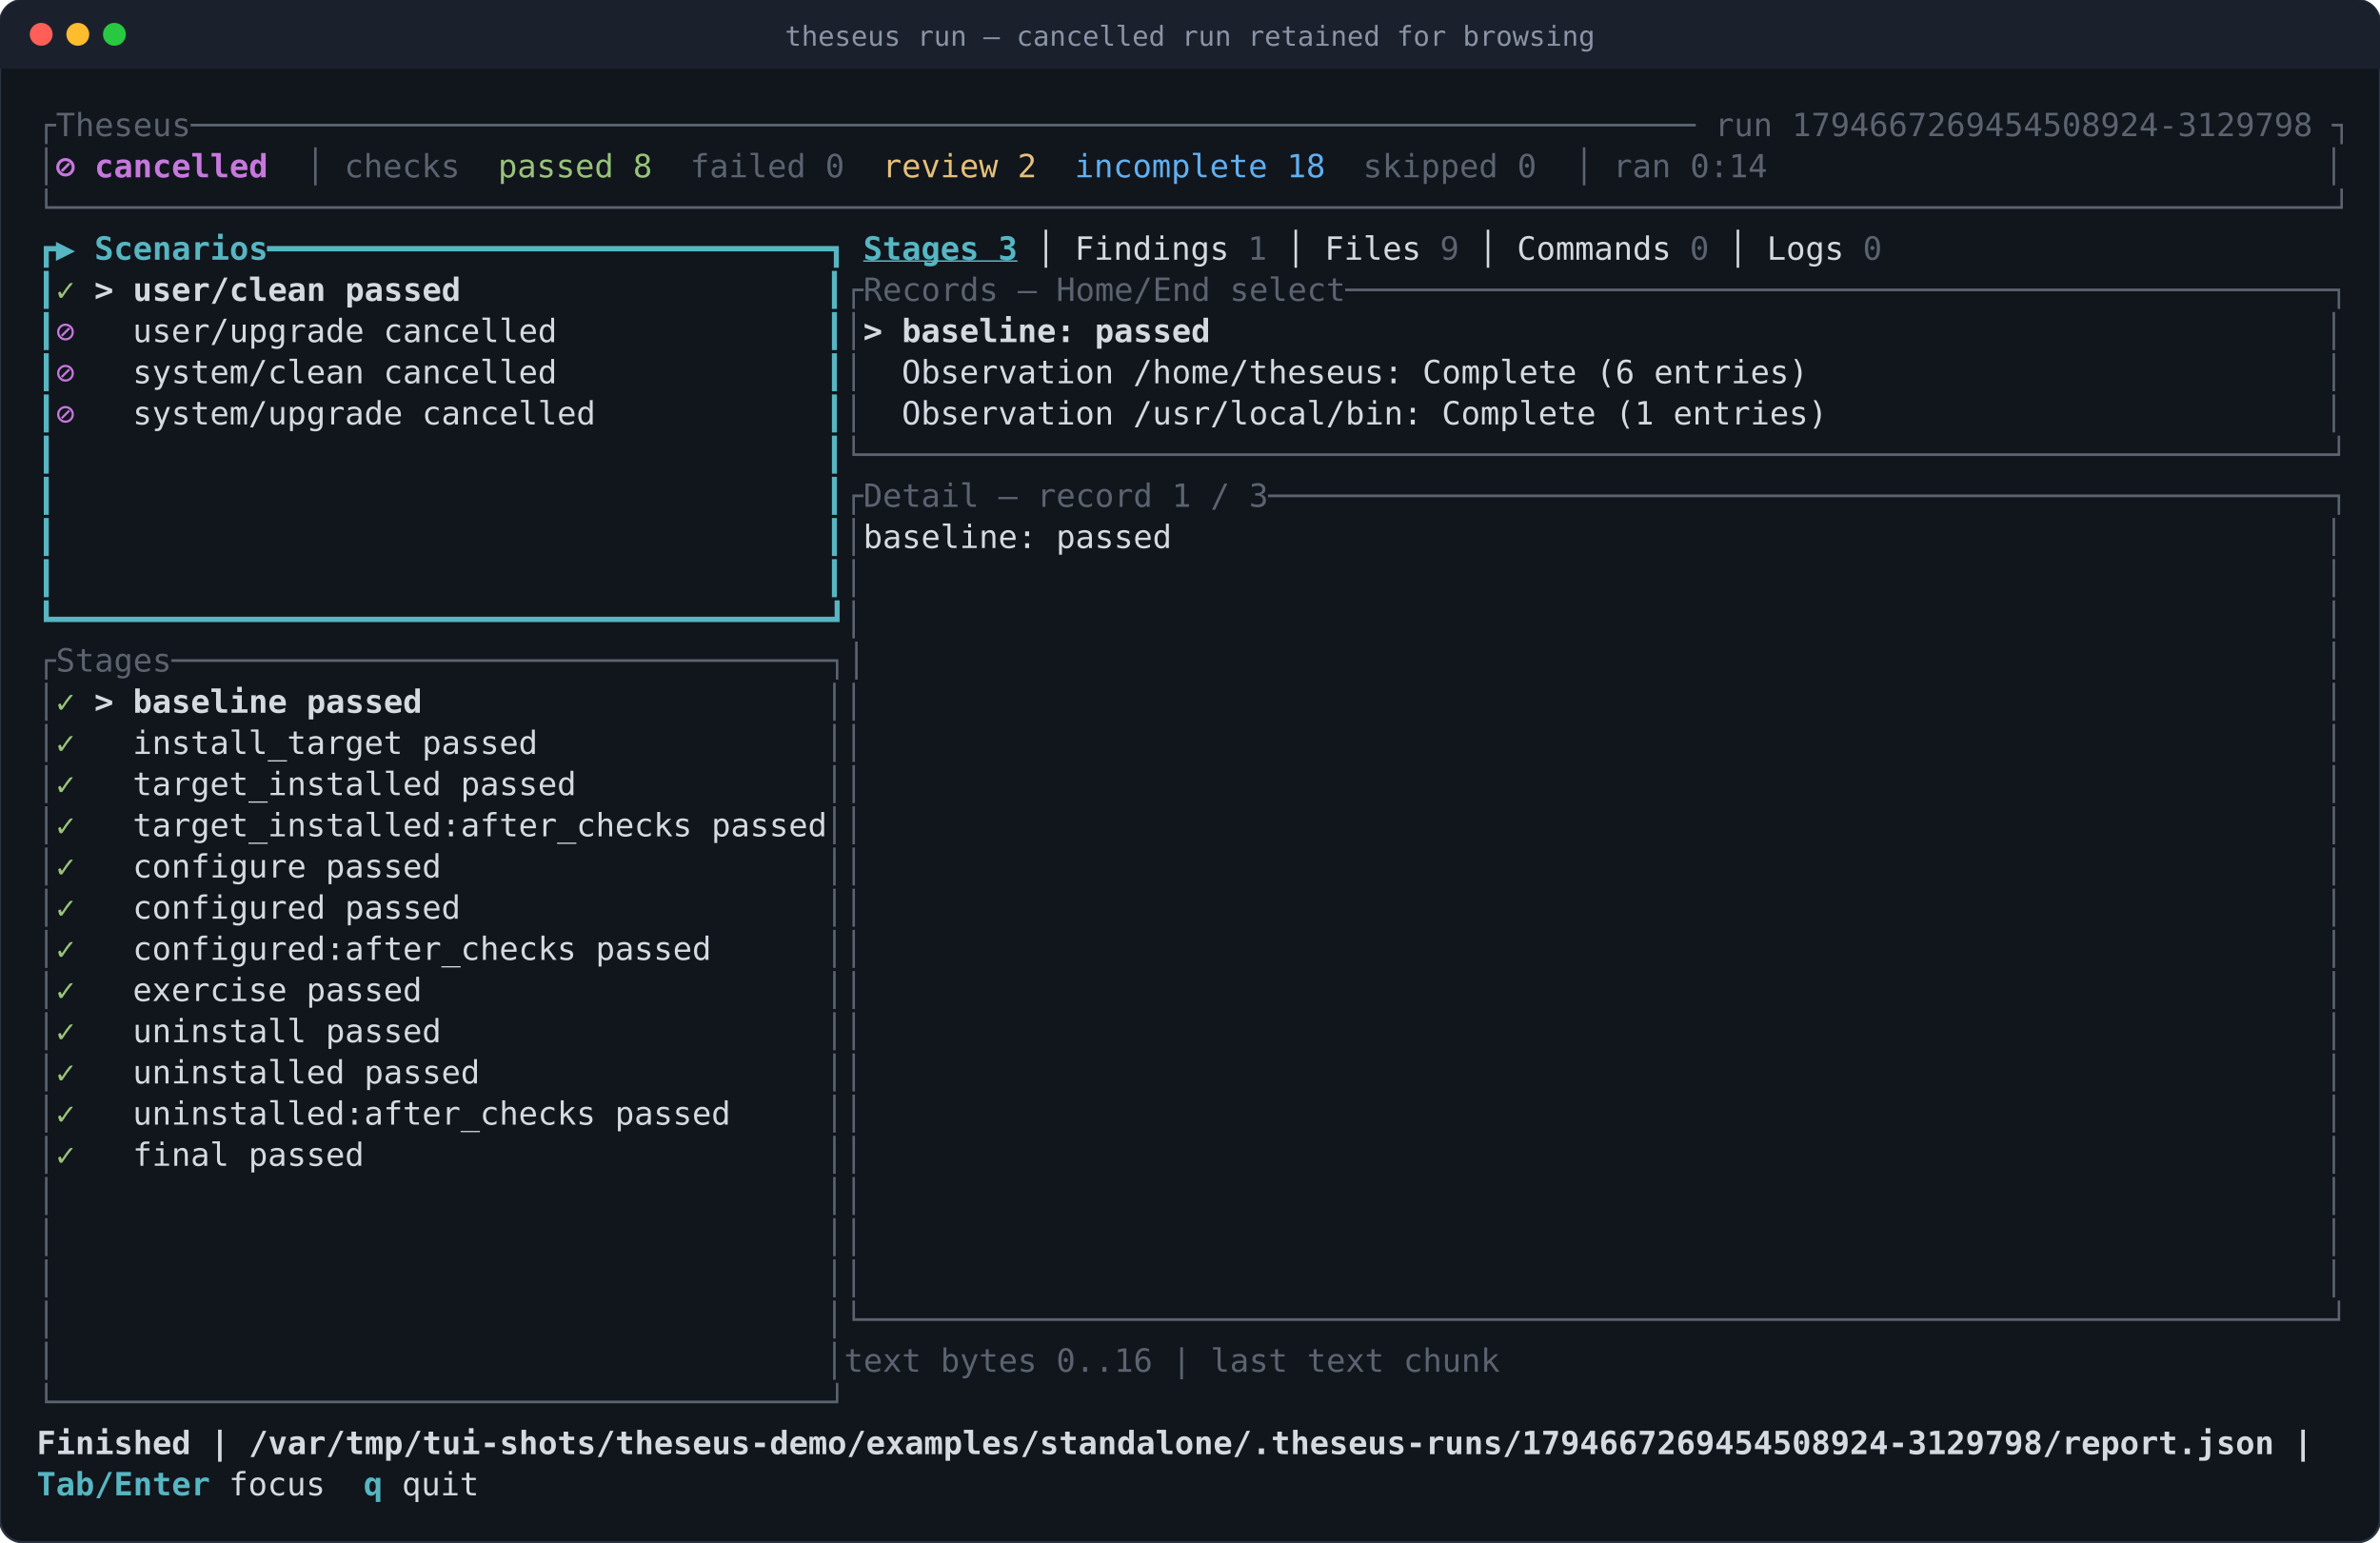
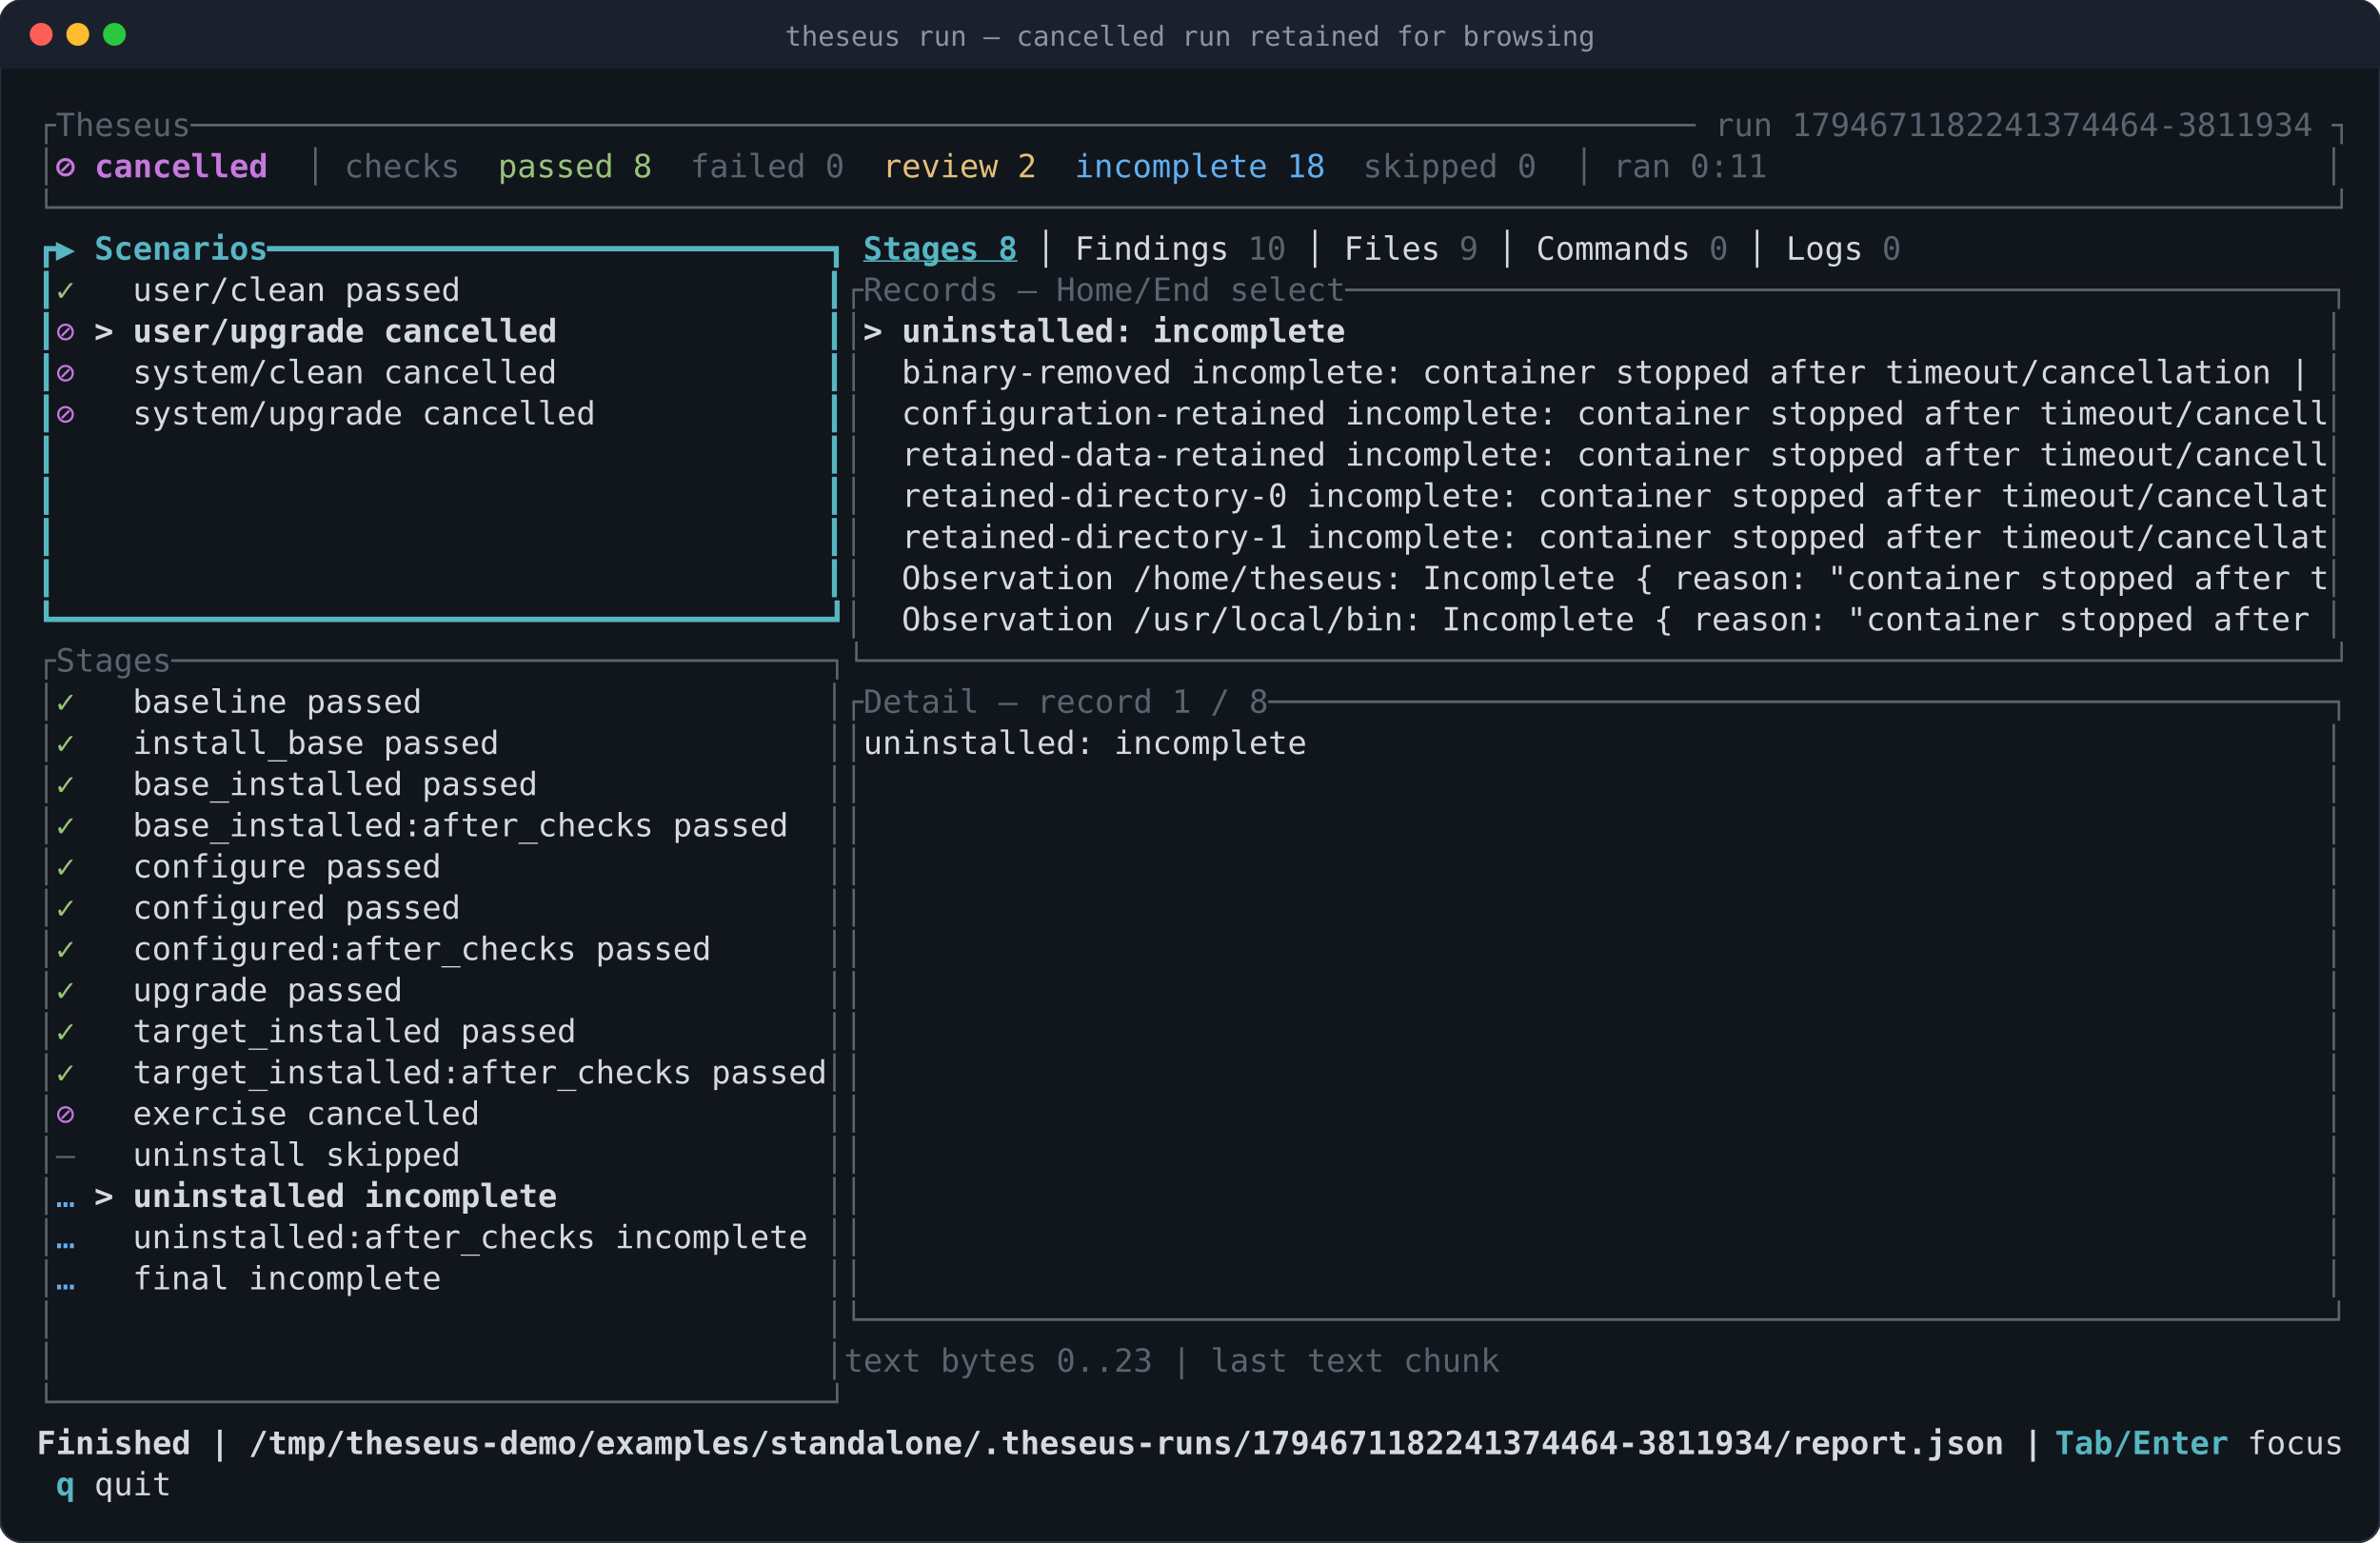
<svg xmlns="http://www.w3.org/2000/svg" width="1040" height="674" viewBox="0 0 1040 674" role="img" aria-label="theseus run — cancelled run retained for browsing">
-   <style>text{font-family:ui-monospace, 'SFMono-Regular', 'DejaVu Sans Mono', Menlo, Consolas, 'Liberation Mono', monospace;font-size:14px;white-space:pre}.c0{fill:#5c6370}.c1{fill:#c678dd;font-weight:bold}.c2{fill:#98c379}.c3{fill:#e5c07b}.c4{fill:#61afef}.c5{fill:#56b6c2}.c6{fill:#56b6c2;font-weight:bold}.c7{fill:#56b6c2;font-weight:bold;text-decoration:underline}.c8{fill:#d5d9e0}.c9{fill:#d5d9e0;font-weight:bold}.c10{fill:#c678dd}</style>
+   <style>text{font-family:ui-monospace, 'SFMono-Regular', 'DejaVu Sans Mono', Menlo, Consolas, 'Liberation Mono', monospace;font-size:14px;white-space:pre}.c0{fill:#5c6370}.c1{fill:#c678dd;font-weight:bold}.c2{fill:#98c379}.c3{fill:#e5c07b}.c4{fill:#61afef}.c5{fill:#56b6c2}.c6{fill:#56b6c2;font-weight:bold}.c7{fill:#56b6c2;font-weight:bold;text-decoration:underline}.c8{fill:#d5d9e0}.c9{fill:#c678dd}.c10{fill:#d5d9e0;font-weight:bold}</style>
  <rect width="1040" height="674" rx="10" fill="#11151c" stroke="#2b3240" />
  <path d="M0 10a10 10 0 0 1 10-10h1020a10 10 0 0 1 10 10v20H0z" fill="#1b212c" />
  <circle cx="18" cy="15" r="5" fill="#ff5f57" />
  <circle cx="34" cy="15" r="5" fill="#febc2e" />
  <circle cx="50" cy="15" r="5" fill="#28c840" />
  <text x="520" y="20" text-anchor="middle" style="font-size:12px;fill:#8a94a6">theseus run — cancelled run retained for browsing</text>
  <text y="59.5">
-     <tspan x="16" textLength="1008" class="c0">┌Theseus────────────────────────────────────────────────────────────────────────────── run 1794667269454508924-3129798 ┐</tspan>
+     <tspan x="16" textLength="1008" class="c0">┌Theseus────────────────────────────────────────────────────────────────────────────── run 1794671182241374464-3811934 ┐</tspan>
  </text>
  <text y="77.5">
    <tspan x="16" textLength="8.4" class="c0">│</tspan>
    <tspan x="24.4" textLength="92.4" class="c1">⊘ cancelled</tspan>
    <tspan x="133.6" textLength="67.2" class="c0">│ checks</tspan>
    <tspan x="217.6" textLength="67.2" class="c2">passed 8</tspan>
    <tspan x="301.6" textLength="67.2" class="c0">failed 0</tspan>
    <tspan x="385.6" textLength="67.2" class="c3">review 2</tspan>
    <tspan x="469.6" textLength="109.2" class="c4">incomplete 18</tspan>
    <tspan x="595.6" textLength="75.6" class="c0">skipped 0</tspan>
-     <tspan x="688" textLength="84" class="c0">│ ran 0:14</tspan>
+     <tspan x="688" textLength="84" class="c0">│ ran 0:11</tspan>
    <tspan x="1015.6" textLength="8.4" class="c0">│</tspan>
  </text>
  <text y="95.5">
    <tspan x="16" textLength="1008" class="c0">└──────────────────────────────────────────────────────────────────────────────────────────────────────────────────────┘</tspan>
  </text>
  <text y="113.5">
    <tspan x="16" textLength="8.4" class="c5">┏</tspan>
    <tspan x="24.4" textLength="92.4" class="c6">▶ Scenarios</tspan>
    <tspan x="116.8" textLength="252" class="c5">━━━━━━━━━━━━━━━━━━━━━━━━━━━━━┓</tspan>
-     <tspan x="377.2" textLength="67.2" class="c7">Stages 3</tspan>
+     <tspan x="377.2" textLength="67.2" class="c7">Stages 8</tspan>
    <tspan x="452.8" textLength="84" class="c8">│ Findings</tspan>
-     <tspan x="545.2" textLength="8.4" class="c0">1</tspan>
-     <tspan x="562" textLength="58.8" class="c8">│ Files</tspan>
-     <tspan x="629.2" textLength="8.4" class="c0">9</tspan>
-     <tspan x="646" textLength="84" class="c8">│ Commands</tspan>
-     <tspan x="738.4" textLength="8.4" class="c0">0</tspan>
-     <tspan x="755.2" textLength="50.4" class="c8">│ Logs</tspan>
-     <tspan x="814" textLength="8.4" class="c0">0</tspan>
+     <tspan x="545.2" textLength="16.8" class="c0">10</tspan>
+     <tspan x="570.4" textLength="58.8" class="c8">│ Files</tspan>
+     <tspan x="637.6" textLength="8.4" class="c0">9</tspan>
+     <tspan x="654.4" textLength="84" class="c8">│ Commands</tspan>
+     <tspan x="746.8" textLength="8.4" class="c0">0</tspan>
+     <tspan x="763.6" textLength="50.4" class="c8">│ Logs</tspan>
+     <tspan x="822.4" textLength="8.4" class="c0">0</tspan>
  </text>
  <text y="131.5">
    <tspan x="16" textLength="8.4" class="c5">┃</tspan>
    <tspan x="24.4" textLength="8.4" class="c2">✓</tspan>
-     <tspan x="41.2" textLength="159.6" class="c9">&gt; user/clean passed</tspan>
+     <tspan x="58" textLength="142.8" class="c8">user/clean passed</tspan>
    <tspan x="360.4" textLength="8.4" class="c5">┃</tspan>
    <tspan x="368.8" textLength="655.2" class="c0">┌Records — Home/End select───────────────────────────────────────────────────┐</tspan>
  </text>
  <text y="149.5">
    <tspan x="16" textLength="8.4" class="c5">┃</tspan>
-     <tspan x="24.4" textLength="8.4" class="c10">⊘</tspan>
-     <tspan x="58" textLength="184.8" class="c8">user/upgrade cancelled</tspan>
-     <tspan x="360.4" textLength="8.4" class="c5">┃</tspan>
-     <tspan x="368.8" textLength="8.4" class="c0">│</tspan>
-     <tspan x="377.2" textLength="151.2" class="c9">&gt; baseline: passed</tspan>
+     <tspan x="24.4" textLength="8.4" class="c9">⊘</tspan>
+     <tspan x="41.2" textLength="201.6" class="c10">&gt; user/upgrade cancelled</tspan>
+     <tspan x="360.4" textLength="8.4" class="c5">┃</tspan>
+     <tspan x="368.8" textLength="8.4" class="c0">│</tspan>
+     <tspan x="377.2" textLength="210" class="c10">&gt; uninstalled: incomplete</tspan>
    <tspan x="1015.6" textLength="8.4" class="c0">│</tspan>
  </text>
  <text y="167.5">
    <tspan x="16" textLength="8.4" class="c5">┃</tspan>
-     <tspan x="24.4" textLength="8.4" class="c10">⊘</tspan>
+     <tspan x="24.4" textLength="8.4" class="c9">⊘</tspan>
    <tspan x="58" textLength="184.8" class="c8">system/clean cancelled</tspan>
    <tspan x="360.4" textLength="8.4" class="c5">┃</tspan>
    <tspan x="368.8" textLength="8.4" class="c0">│</tspan>
-     <tspan x="394" textLength="394.8" class="c8">Observation /home/theseus: Complete (6 entries)</tspan>
+     <tspan x="394" textLength="613.2" class="c8">binary-removed incomplete: container stopped after timeout/cancellation |</tspan>
    <tspan x="1015.6" textLength="8.4" class="c0">│</tspan>
  </text>
  <text y="185.5">
    <tspan x="16" textLength="8.4" class="c5">┃</tspan>
-     <tspan x="24.4" textLength="8.4" class="c10">⊘</tspan>
+     <tspan x="24.4" textLength="8.4" class="c9">⊘</tspan>
    <tspan x="58" textLength="201.6" class="c8">system/upgrade cancelled</tspan>
    <tspan x="360.4" textLength="8.4" class="c5">┃</tspan>
    <tspan x="368.8" textLength="8.4" class="c0">│</tspan>
-     <tspan x="394" textLength="403.2" class="c8">Observation /usr/local/bin: Complete (1 entries)</tspan>
+     <tspan x="394" textLength="621.6" class="c8">configuration-retained incomplete: container stopped after timeout/cancell</tspan>
    <tspan x="1015.6" textLength="8.4" class="c0">│</tspan>
  </text>
  <text y="203.5">
    <tspan x="16" textLength="8.4" class="c5">┃</tspan>
    <tspan x="360.4" textLength="8.4" class="c5">┃</tspan>
-     <tspan x="368.8" textLength="655.2" class="c0">└────────────────────────────────────────────────────────────────────────────┘</tspan>
+     <tspan x="368.8" textLength="8.4" class="c0">│</tspan>
+     <tspan x="394" textLength="621.6" class="c8">retained-data-retained incomplete: container stopped after timeout/cancell</tspan>
+     <tspan x="1015.6" textLength="8.4" class="c0">│</tspan>
  </text>
  <text y="221.5">
    <tspan x="16" textLength="8.4" class="c5">┃</tspan>
    <tspan x="360.4" textLength="8.4" class="c5">┃</tspan>
-     <tspan x="368.8" textLength="655.2" class="c0">┌Detail — record 1 / 3───────────────────────────────────────────────────────┐</tspan>
+     <tspan x="368.8" textLength="8.4" class="c0">│</tspan>
+     <tspan x="394" textLength="621.6" class="c8">retained-directory-0 incomplete: container stopped after timeout/cancellat</tspan>
+     <tspan x="1015.6" textLength="8.4" class="c0">│</tspan>
  </text>
  <text y="239.5">
    <tspan x="16" textLength="8.4" class="c5">┃</tspan>
    <tspan x="360.4" textLength="8.4" class="c5">┃</tspan>
    <tspan x="368.8" textLength="8.4" class="c0">│</tspan>
-     <tspan x="377.2" textLength="134.4" class="c8">baseline: passed</tspan>
+     <tspan x="394" textLength="621.6" class="c8">retained-directory-1 incomplete: container stopped after timeout/cancellat</tspan>
    <tspan x="1015.6" textLength="8.4" class="c0">│</tspan>
  </text>
  <text y="257.5">
    <tspan x="16" textLength="8.4" class="c5">┃</tspan>
    <tspan x="360.4" textLength="8.4" class="c5">┃</tspan>
    <tspan x="368.8" textLength="8.4" class="c0">│</tspan>
+     <tspan x="394" textLength="621.6" class="c8">Observation /home/theseus: Incomplete { reason: "container stopped after t</tspan>
    <tspan x="1015.6" textLength="8.4" class="c0">│</tspan>
  </text>
  <text y="275.5">
    <tspan x="16" textLength="352.8" class="c5">┗━━━━━━━━━━━━━━━━━━━━━━━━━━━━━━━━━━━━━━━━┛</tspan>
    <tspan x="368.8" textLength="8.4" class="c0">│</tspan>
+     <tspan x="394" textLength="613.2" class="c8">Observation /usr/local/bin: Incomplete { reason: "container stopped after</tspan>
    <tspan x="1015.6" textLength="8.4" class="c0">│</tspan>
  </text>
  <text y="293.5">
-     <tspan x="16" textLength="361.2" class="c0">┌Stages──────────────────────────────────┐│</tspan>
-     <tspan x="1015.6" textLength="8.4" class="c0">│</tspan>
+     <tspan x="16" textLength="1008" class="c0">┌Stages──────────────────────────────────┐└────────────────────────────────────────────────────────────────────────────┘</tspan>
  </text>
  <text y="311.5">
    <tspan x="16" textLength="8.4" class="c0">│</tspan>
    <tspan x="24.4" textLength="8.4" class="c2">✓</tspan>
-     <tspan x="41.2" textLength="142.8" class="c9">&gt; baseline passed</tspan>
-     <tspan x="360.4" textLength="16.8" class="c0">││</tspan>
-     <tspan x="1015.6" textLength="8.4" class="c0">│</tspan>
+     <tspan x="58" textLength="126" class="c8">baseline passed</tspan>
+     <tspan x="360.4" textLength="663.6" class="c0">│┌Detail — record 1 / 8───────────────────────────────────────────────────────┐</tspan>
  </text>
  <text y="329.5">
    <tspan x="16" textLength="8.4" class="c0">│</tspan>
    <tspan x="24.4" textLength="8.4" class="c2">✓</tspan>
-     <tspan x="58" textLength="176.4" class="c8">install_target passed</tspan>
-     <tspan x="360.4" textLength="16.8" class="c0">││</tspan>
+     <tspan x="58" textLength="159.6" class="c8">install_base passed</tspan>
+     <tspan x="360.4" textLength="16.8" class="c0">││</tspan>
+     <tspan x="377.2" textLength="193.2" class="c8">uninstalled: incomplete</tspan>
    <tspan x="1015.6" textLength="8.4" class="c0">│</tspan>
  </text>
  <text y="347.5">
    <tspan x="16" textLength="8.4" class="c0">│</tspan>
    <tspan x="24.4" textLength="8.4" class="c2">✓</tspan>
+     <tspan x="58" textLength="176.4" class="c8">base_installed passed</tspan>
+     <tspan x="360.4" textLength="16.8" class="c0">││</tspan>
+     <tspan x="1015.6" textLength="8.4" class="c0">│</tspan>
+   </text>
+   <text y="365.5">
+     <tspan x="16" textLength="8.4" class="c0">│</tspan>
+     <tspan x="24.4" textLength="8.4" class="c2">✓</tspan>
+     <tspan x="58" textLength="285.6" class="c8">base_installed:after_checks passed</tspan>
+     <tspan x="360.4" textLength="16.8" class="c0">││</tspan>
+     <tspan x="1015.6" textLength="8.4" class="c0">│</tspan>
+   </text>
+   <text y="383.5">
+     <tspan x="16" textLength="8.4" class="c0">│</tspan>
+     <tspan x="24.4" textLength="8.4" class="c2">✓</tspan>
+     <tspan x="58" textLength="134.4" class="c8">configure passed</tspan>
+     <tspan x="360.4" textLength="16.8" class="c0">││</tspan>
+     <tspan x="1015.6" textLength="8.4" class="c0">│</tspan>
+   </text>
+   <text y="401.5">
+     <tspan x="16" textLength="8.4" class="c0">│</tspan>
+     <tspan x="24.4" textLength="8.4" class="c2">✓</tspan>
+     <tspan x="58" textLength="142.8" class="c8">configured passed</tspan>
+     <tspan x="360.4" textLength="16.8" class="c0">││</tspan>
+     <tspan x="1015.6" textLength="8.4" class="c0">│</tspan>
+   </text>
+   <text y="419.5">
+     <tspan x="16" textLength="8.4" class="c0">│</tspan>
+     <tspan x="24.4" textLength="8.4" class="c2">✓</tspan>
+     <tspan x="58" textLength="252" class="c8">configured:after_checks passed</tspan>
+     <tspan x="360.4" textLength="16.8" class="c0">││</tspan>
+     <tspan x="1015.6" textLength="8.4" class="c0">│</tspan>
+   </text>
+   <text y="437.5">
+     <tspan x="16" textLength="8.4" class="c0">│</tspan>
+     <tspan x="24.4" textLength="8.4" class="c2">✓</tspan>
+     <tspan x="58" textLength="117.6" class="c8">upgrade passed</tspan>
+     <tspan x="360.4" textLength="16.8" class="c0">││</tspan>
+     <tspan x="1015.6" textLength="8.4" class="c0">│</tspan>
+   </text>
+   <text y="455.5">
+     <tspan x="16" textLength="8.4" class="c0">│</tspan>
+     <tspan x="24.4" textLength="8.4" class="c2">✓</tspan>
    <tspan x="58" textLength="193.2" class="c8">target_installed passed</tspan>
    <tspan x="360.4" textLength="16.8" class="c0">││</tspan>
    <tspan x="1015.6" textLength="8.4" class="c0">│</tspan>
  </text>
-   <text y="365.5">
+   <text y="473.5">
    <tspan x="16" textLength="8.4" class="c0">│</tspan>
    <tspan x="24.4" textLength="8.4" class="c2">✓</tspan>
    <tspan x="58" textLength="302.4" class="c8">target_installed:after_checks passed</tspan>
    <tspan x="360.4" textLength="16.8" class="c0">││</tspan>
    <tspan x="1015.6" textLength="8.4" class="c0">│</tspan>
  </text>
-   <text y="383.5">
-     <tspan x="16" textLength="8.4" class="c0">│</tspan>
-     <tspan x="24.4" textLength="8.4" class="c2">✓</tspan>
-     <tspan x="58" textLength="134.4" class="c8">configure passed</tspan>
-     <tspan x="360.4" textLength="16.8" class="c0">││</tspan>
-     <tspan x="1015.6" textLength="8.4" class="c0">│</tspan>
-   </text>
-   <text y="401.5">
-     <tspan x="16" textLength="8.4" class="c0">│</tspan>
-     <tspan x="24.4" textLength="8.4" class="c2">✓</tspan>
-     <tspan x="58" textLength="142.8" class="c8">configured passed</tspan>
-     <tspan x="360.4" textLength="16.8" class="c0">││</tspan>
-     <tspan x="1015.6" textLength="8.4" class="c0">│</tspan>
-   </text>
-   <text y="419.5">
-     <tspan x="16" textLength="8.4" class="c0">│</tspan>
-     <tspan x="24.4" textLength="8.4" class="c2">✓</tspan>
-     <tspan x="58" textLength="252" class="c8">configured:after_checks passed</tspan>
-     <tspan x="360.4" textLength="16.8" class="c0">││</tspan>
-     <tspan x="1015.6" textLength="8.4" class="c0">│</tspan>
-   </text>
-   <text y="437.5">
-     <tspan x="16" textLength="8.4" class="c0">│</tspan>
-     <tspan x="24.4" textLength="8.4" class="c2">✓</tspan>
-     <tspan x="58" textLength="126" class="c8">exercise passed</tspan>
-     <tspan x="360.4" textLength="16.8" class="c0">││</tspan>
-     <tspan x="1015.6" textLength="8.4" class="c0">│</tspan>
-   </text>
-   <text y="455.5">
-     <tspan x="16" textLength="8.4" class="c0">│</tspan>
-     <tspan x="24.4" textLength="8.4" class="c2">✓</tspan>
-     <tspan x="58" textLength="134.4" class="c8">uninstall passed</tspan>
-     <tspan x="360.4" textLength="16.8" class="c0">││</tspan>
-     <tspan x="1015.6" textLength="8.4" class="c0">│</tspan>
-   </text>
-   <text y="473.5">
-     <tspan x="16" textLength="8.4" class="c0">│</tspan>
-     <tspan x="24.4" textLength="8.4" class="c2">✓</tspan>
-     <tspan x="58" textLength="151.2" class="c8">uninstalled passed</tspan>
-     <tspan x="360.4" textLength="16.8" class="c0">││</tspan>
-     <tspan x="1015.6" textLength="8.4" class="c0">│</tspan>
-   </text>
  <text y="491.5">
    <tspan x="16" textLength="8.4" class="c0">│</tspan>
-     <tspan x="24.4" textLength="8.4" class="c2">✓</tspan>
-     <tspan x="58" textLength="260.4" class="c8">uninstalled:after_checks passed</tspan>
+     <tspan x="24.4" textLength="8.4" class="c9">⊘</tspan>
+     <tspan x="58" textLength="151.2" class="c8">exercise cancelled</tspan>
    <tspan x="360.4" textLength="16.8" class="c0">││</tspan>
    <tspan x="1015.6" textLength="8.4" class="c0">│</tspan>
  </text>
  <text y="509.5">
-     <tspan x="16" textLength="8.4" class="c0">│</tspan>
-     <tspan x="24.4" textLength="8.4" class="c2">✓</tspan>
-     <tspan x="58" textLength="100.8" class="c8">final passed</tspan>
+     <tspan x="16" textLength="16.8" class="c0">│–</tspan>
+     <tspan x="58" textLength="142.8" class="c8">uninstall skipped</tspan>
    <tspan x="360.4" textLength="16.8" class="c0">││</tspan>
    <tspan x="1015.6" textLength="8.4" class="c0">│</tspan>
  </text>
  <text y="527.5">
    <tspan x="16" textLength="8.4" class="c0">│</tspan>
+     <tspan x="24.4" textLength="8.4" class="c4">…</tspan>
+     <tspan x="41.2" textLength="201.6" class="c10">&gt; uninstalled incomplete</tspan>
    <tspan x="360.4" textLength="16.8" class="c0">││</tspan>
    <tspan x="1015.6" textLength="8.4" class="c0">│</tspan>
  </text>
  <text y="545.5">
    <tspan x="16" textLength="8.4" class="c0">│</tspan>
+     <tspan x="24.4" textLength="8.4" class="c4">…</tspan>
+     <tspan x="58" textLength="294" class="c8">uninstalled:after_checks incomplete</tspan>
    <tspan x="360.4" textLength="16.8" class="c0">││</tspan>
    <tspan x="1015.6" textLength="8.4" class="c0">│</tspan>
  </text>
  <text y="563.5">
    <tspan x="16" textLength="8.4" class="c0">│</tspan>
+     <tspan x="24.4" textLength="8.4" class="c4">…</tspan>
+     <tspan x="58" textLength="134.4" class="c8">final incomplete</tspan>
    <tspan x="360.4" textLength="16.8" class="c0">││</tspan>
    <tspan x="1015.6" textLength="8.4" class="c0">│</tspan>
  </text>
  <text y="581.5">
    <tspan x="16" textLength="8.4" class="c0">│</tspan>
    <tspan x="360.4" textLength="663.6" class="c0">│└────────────────────────────────────────────────────────────────────────────┘</tspan>
  </text>
  <text y="599.5">
    <tspan x="16" textLength="8.4" class="c0">│</tspan>
-     <tspan x="360.4" textLength="294" class="c0">│text bytes 0..16 | last text chunk</tspan>
+     <tspan x="360.4" textLength="294" class="c0">│text bytes 0..23 | last text chunk</tspan>
  </text>
  <text y="617.5">
    <tspan x="16" textLength="352.8" class="c0">└────────────────────────────────────────┘</tspan>
  </text>
  <text y="635.5">
-     <tspan x="16" textLength="991.2" class="c9">Finished | /var/tmp/tui-shots/theseus-demo/examples/standalone/.theseus-runs/1794667269454508924-3129798/report.json |</tspan>
+     <tspan x="16" textLength="873.6" class="c10">Finished | /tmp/theseus-demo/examples/standalone/.theseus-runs/1794671182241374464-3811934/report.json |</tspan>
+     <tspan x="898" textLength="75.6" class="c6">Tab/Enter</tspan>
+     <tspan x="982" textLength="42" class="c8">focus</tspan>
  </text>
  <text y="653.5">
-     <tspan x="16" textLength="75.6" class="c6">Tab/Enter</tspan>
-     <tspan x="100" textLength="42" class="c8">focus</tspan>
-     <tspan x="158.8" textLength="8.4" class="c6">q</tspan>
-     <tspan x="175.6" textLength="33.6" class="c8">quit</tspan>
+     <tspan x="24.4" textLength="8.4" class="c6">q</tspan>
+     <tspan x="41.2" textLength="33.6" class="c8">quit</tspan>
  </text>
</svg>
